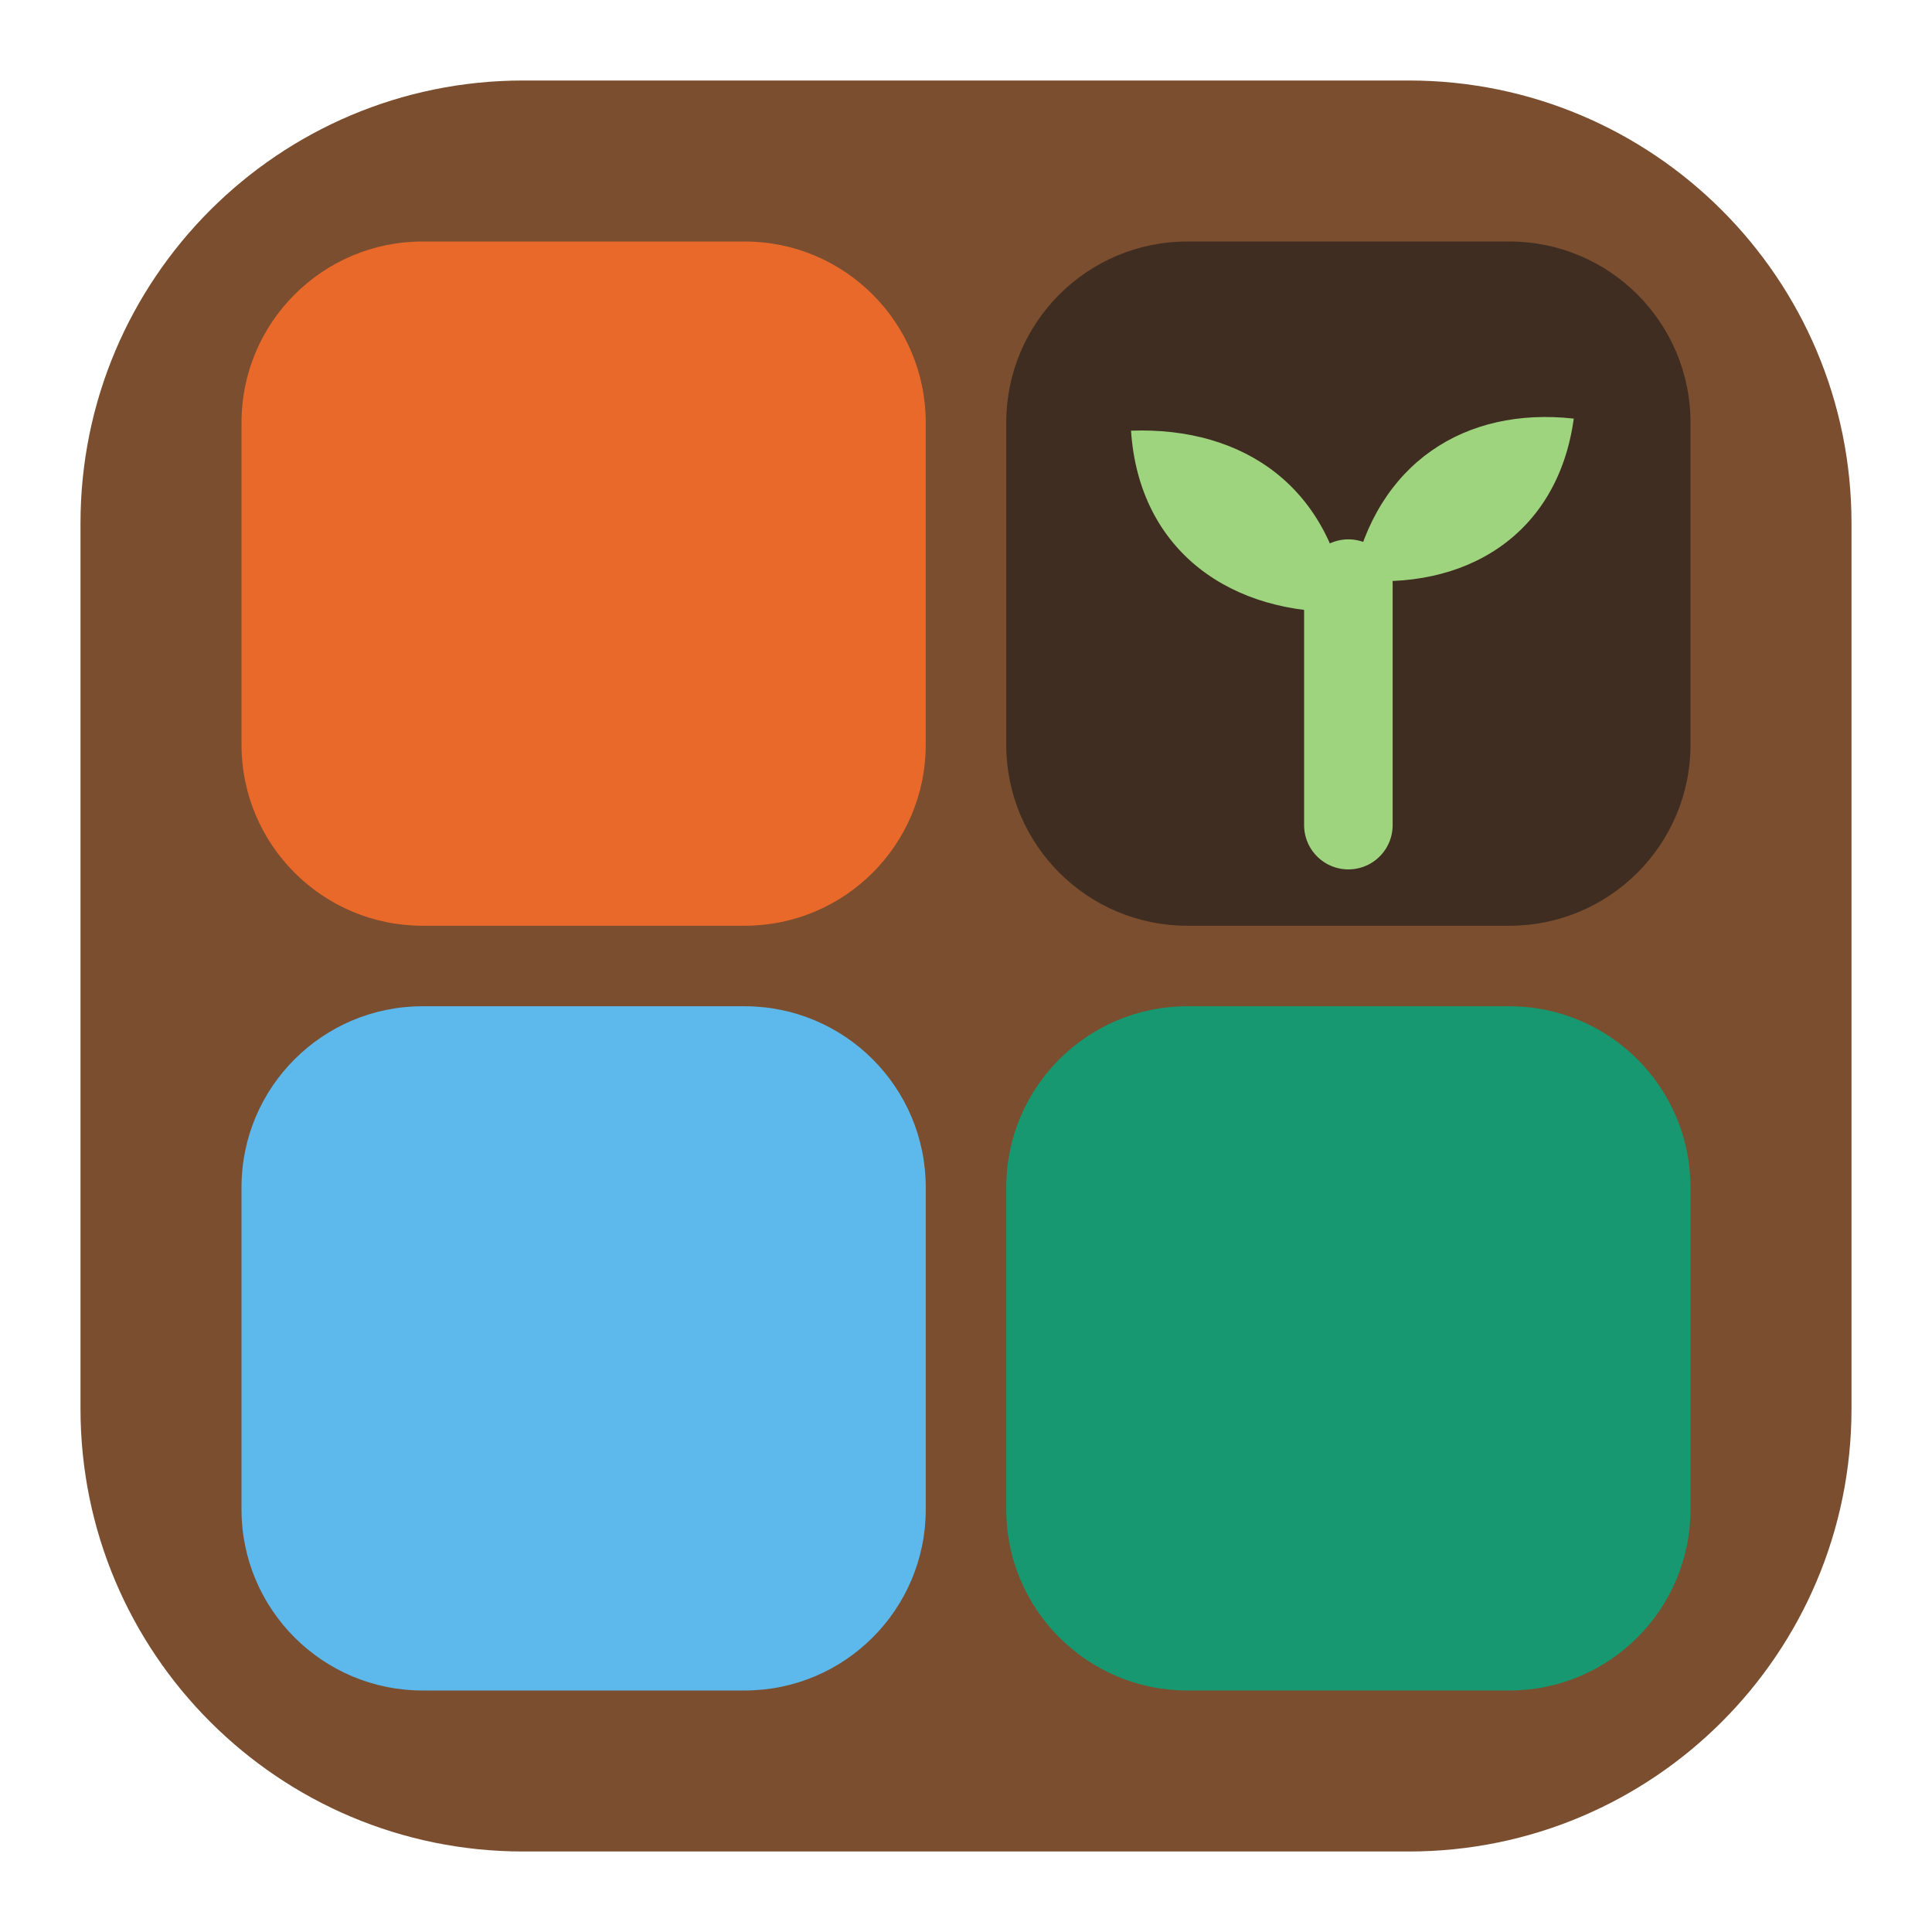
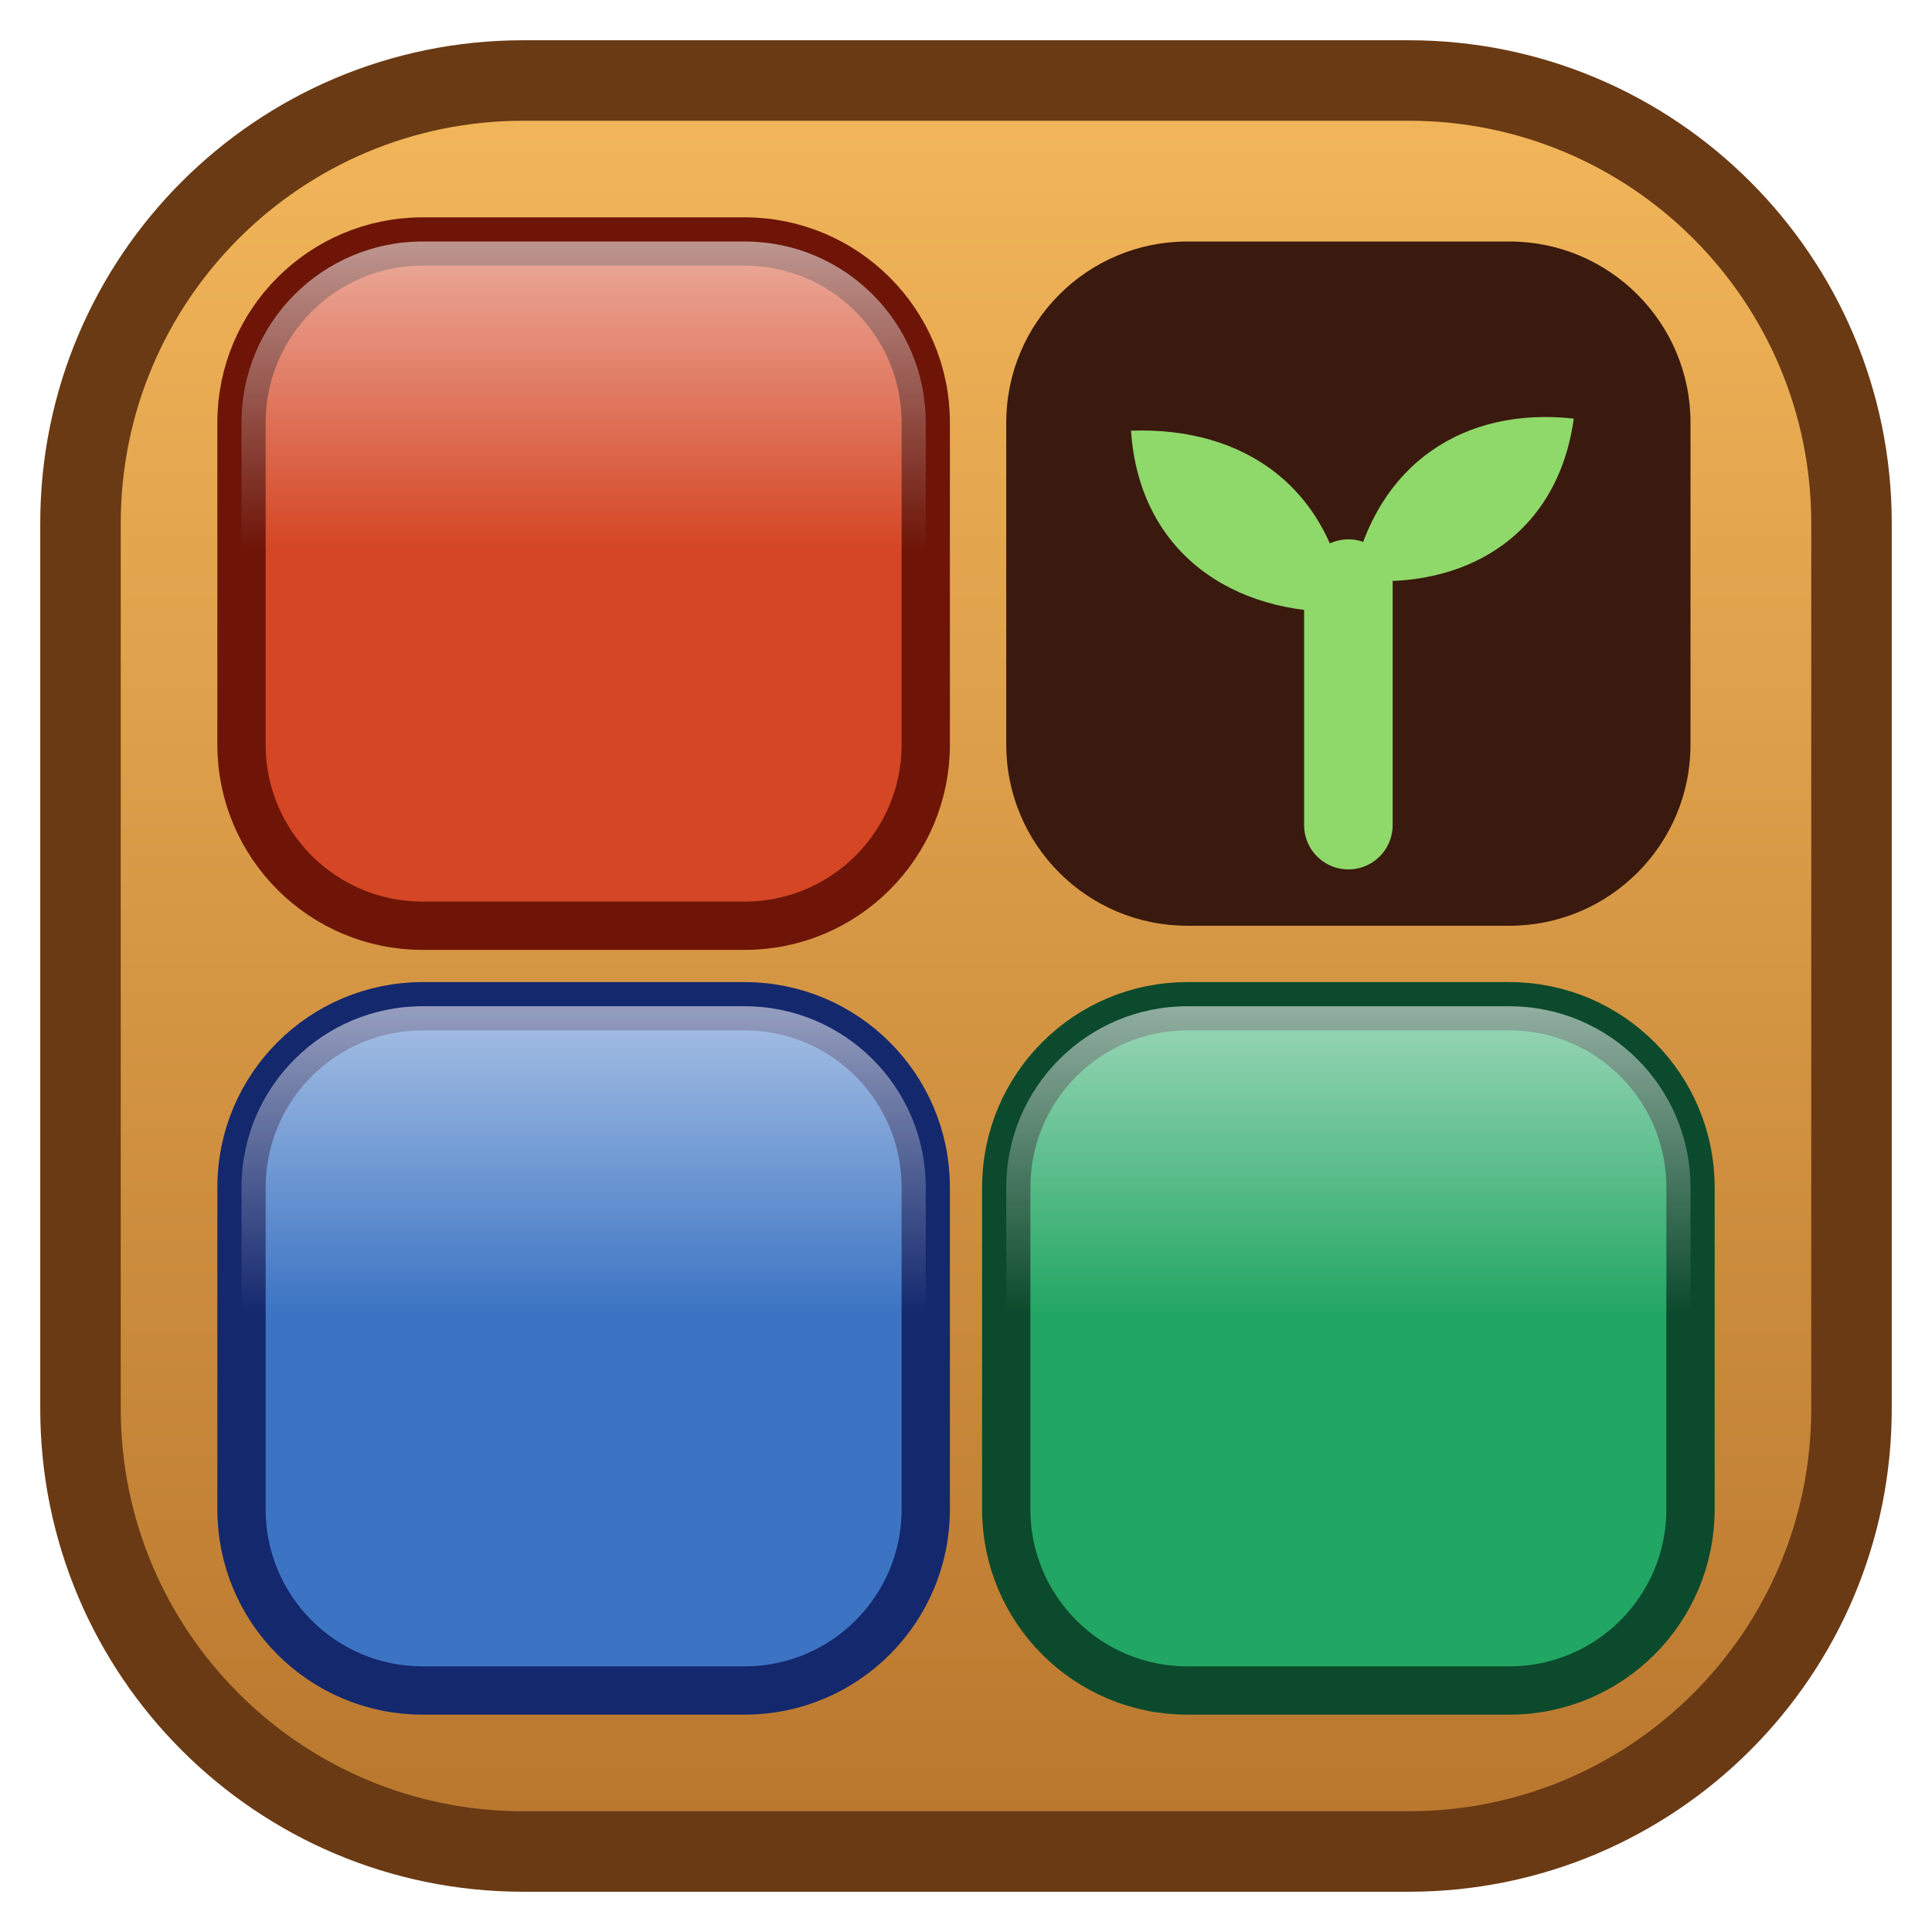
<svg xmlns="http://www.w3.org/2000/svg" viewBox="0 0 48 48" width="48" height="48">
-   <rect x="2" y="2" width="44" height="44" rx="11" fill="#7A4E2E" />
-   <rect x="6" y="6" width="17" height="17" rx="4.5" fill="#E8692A" />
-   <rect x="25" y="6" width="17" height="17" rx="4.5" fill="#3F2D21" />
-   <rect x="6" y="25" width="17" height="17" rx="4.5" fill="#5DB8EC" />
-   <rect x="25" y="25" width="17" height="17" rx="4.5" fill="#179870" />
-   <path d="M33.5 20.5v-6" stroke="#9FD47F" stroke-width="2.2" stroke-linecap="round" />
-   <path d="M33.5 15.2c-.4-3.1-2.6-4.6-5.4-4.5.2 3 2.5 4.6 5.4 4.5ZM33.6 14.4c.6-2.9 2.8-4.3 5.5-4-.4 2.9-2.7 4.3-5.5 4Z" fill="#9FD47F" />
+   <defs>
+     <linearGradient id="w" x1="0" y1="0" x2="0" y2="1">
+       <stop offset="0" stop-color="#F2B65A" />
+       <stop offset="1" stop-color="#B9772E" />
+     </linearGradient>
+     <linearGradient id="g" x1="0" y1="0" x2="0" y2="1">
+       <stop offset="0" stop-color="#fff" stop-opacity=".55" />
+       <stop offset=".45" stop-color="#fff" stop-opacity="0" />
+     </linearGradient>
+   </defs>
+   <rect x="2" y="2" width="44" height="44" rx="11" fill="url(#w)" stroke="#6A3A14" stroke-width="2" />
+   <rect x="6" y="6" width="17" height="17" rx="4.5" fill="#D44624" stroke="#6E1508" stroke-width="1.2" />
+   <rect x="25" y="6" width="17" height="17" rx="4.5" fill="#3A1A0E" />
+   <rect x="6" y="25" width="17" height="17" rx="4.5" fill="#3C74C3" stroke="#14286E" stroke-width="1.2" />
+   <rect x="25" y="25" width="17" height="17" rx="4.5" fill="#22A663" stroke="#0B4A2C" stroke-width="1.2" />
+   <rect x="6" y="6" width="17" height="17" rx="4.5" fill="url(#g)" />
+   <rect x="6" y="25" width="17" height="17" rx="4.5" fill="url(#g)" />
+   <rect x="25" y="25" width="17" height="17" rx="4.5" fill="url(#g)" />
+   <path d="M33.5 20.5v-6" stroke="#8FD86A" stroke-width="2.2" stroke-linecap="round" />
+   <path d="M33.5 15.2c-.4-3.1-2.6-4.6-5.4-4.5.2 3 2.5 4.6 5.4 4.5ZM33.6 14.4c.6-2.9 2.8-4.3 5.5-4-.4 2.9-2.7 4.3-5.5 4Z" fill="#8FD86A" />
</svg>
